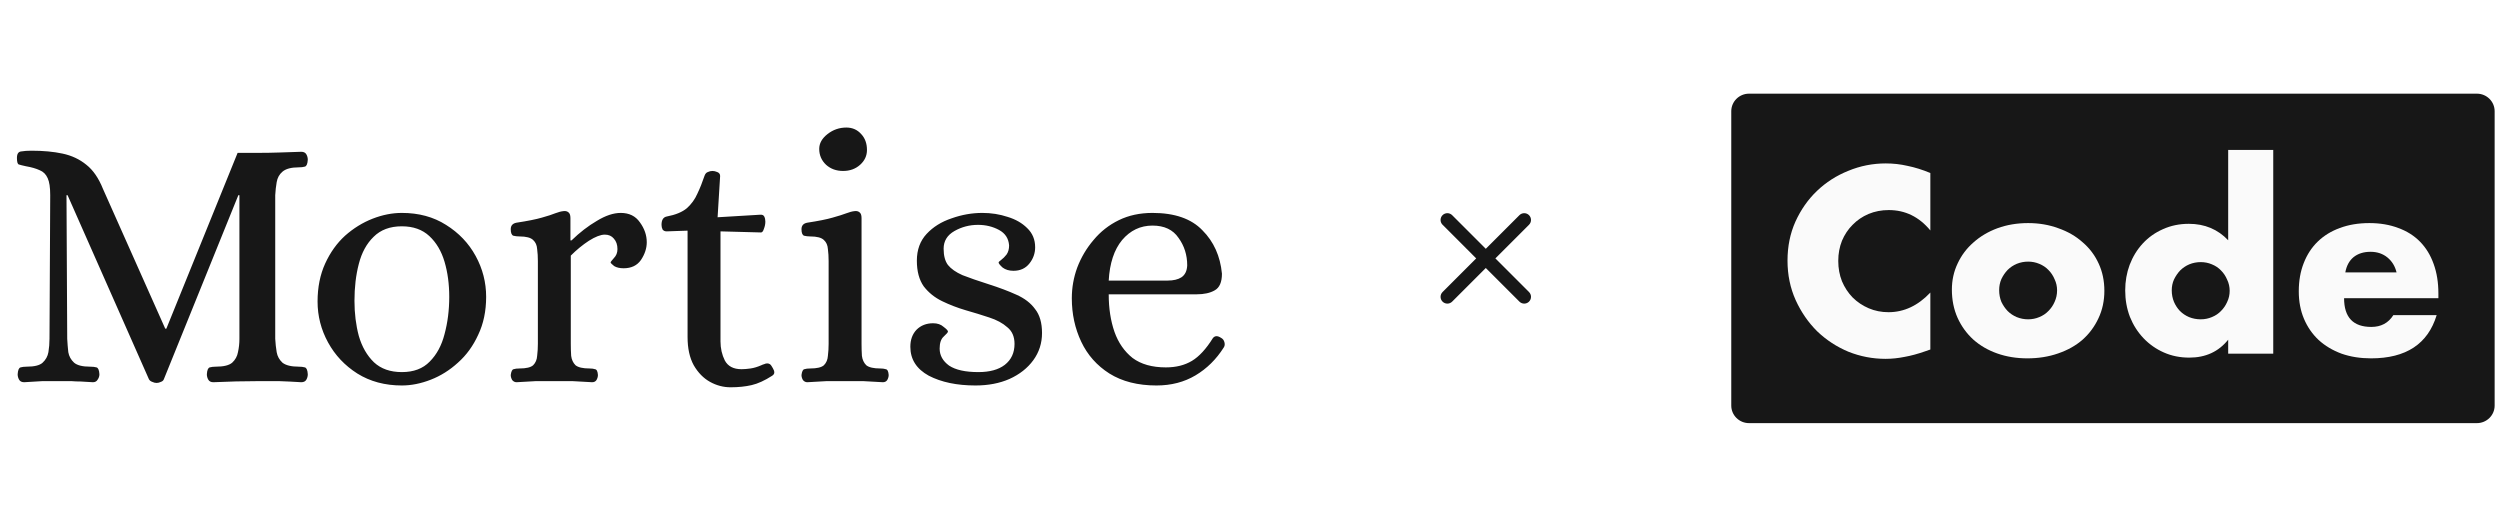
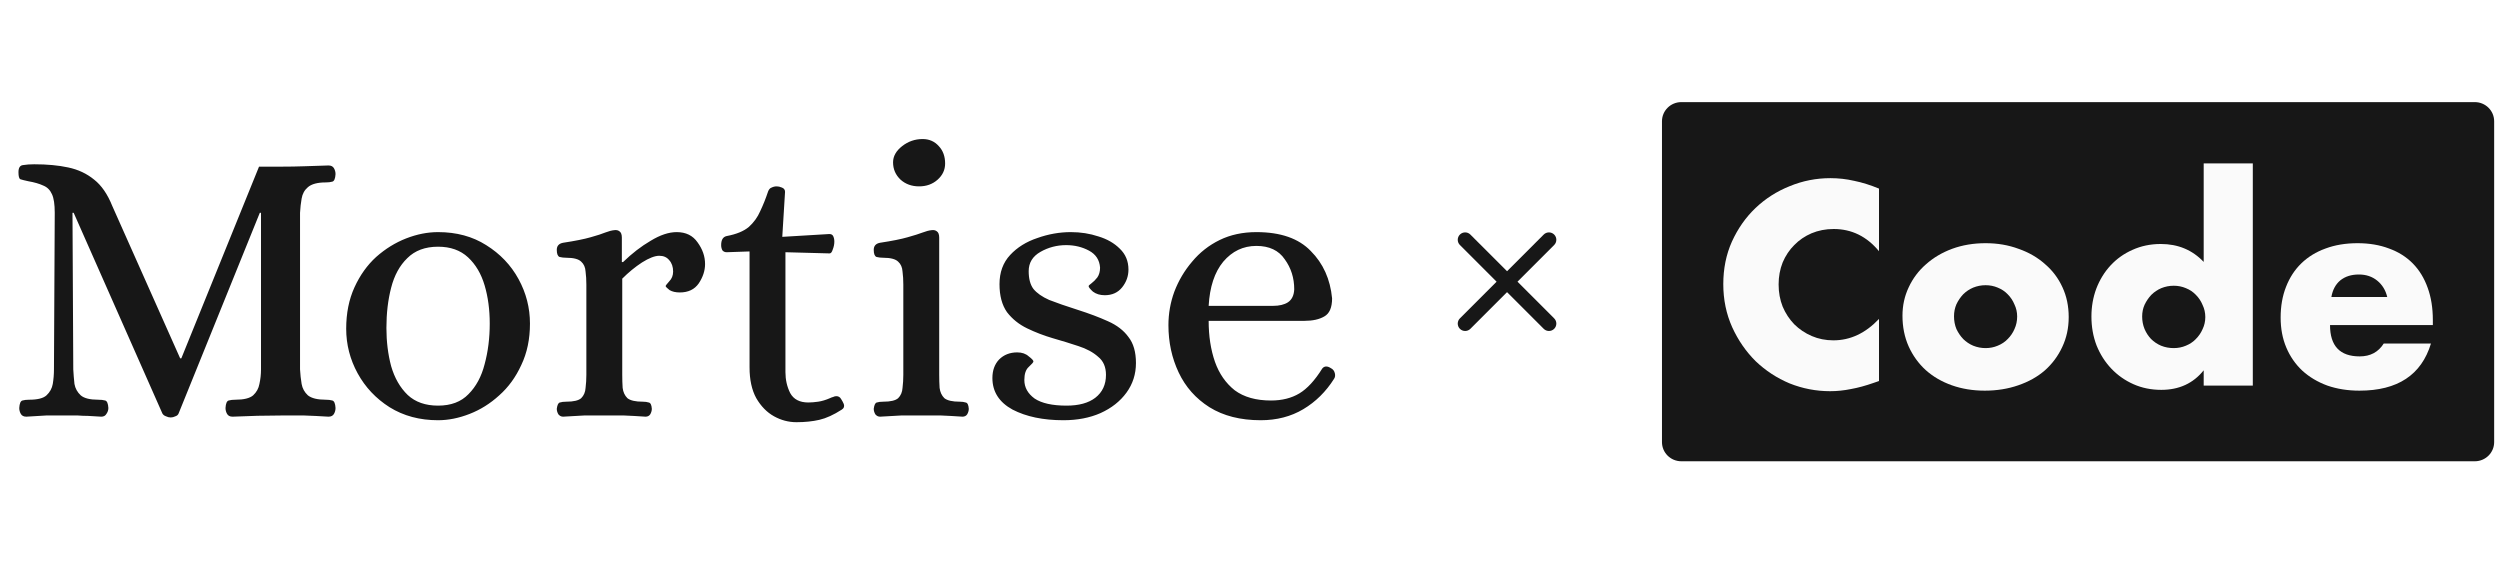
- <svg xmlns="http://www.w3.org/2000/svg" width="387" height="80" viewBox="0 0 387 80" fill="none">
+ <svg xmlns="http://www.w3.org/2000/svg" width="355" height="80" viewBox="0 0 355 80" fill="none">
  <path d="M24.238 59.28C24.014 59.28 23.79 59.224 23.566 59.112C23.341 59.037 23.174 58.907 23.061 58.72L10.461 30.216H10.293L10.405 52.448C10.443 53.157 10.499 53.848 10.573 54.52C10.685 55.155 10.984 55.696 11.47 56.144C11.955 56.555 12.776 56.76 13.934 56.76C14.344 56.76 14.68 56.797 14.941 56.872C15.203 56.947 15.352 57.301 15.389 57.936C15.389 58.235 15.296 58.515 15.11 58.776C14.96 59.037 14.717 59.168 14.382 59.168C13.598 59.131 12.963 59.093 12.477 59.056C11.992 59.056 11.525 59.037 11.078 59C10.63 59 10.032 59 9.286 59C8.166 59 7.251 59 6.542 59C5.87 59.037 4.936 59.093 3.742 59.168C3.368 59.168 3.107 59.037 2.958 58.776C2.808 58.515 2.734 58.235 2.734 57.936C2.771 57.301 2.92 56.947 3.182 56.872C3.443 56.797 3.76 56.76 4.134 56.76C5.328 56.76 6.15 56.555 6.598 56.144C7.083 55.696 7.382 55.155 7.494 54.52C7.606 53.848 7.662 53.157 7.662 52.448L7.774 30.216C7.774 29.021 7.643 28.144 7.382 27.584C7.12 26.987 6.71 26.576 6.15 26.352C5.59 26.091 4.88 25.885 4.022 25.736C3.499 25.624 3.126 25.531 2.902 25.456C2.715 25.381 2.622 25.045 2.622 24.448C2.622 23.813 2.846 23.477 3.294 23.44C3.742 23.365 4.264 23.328 4.862 23.328C6.691 23.328 8.296 23.477 9.678 23.776C11.096 24.075 12.328 24.653 13.373 25.512C14.419 26.333 15.277 27.584 15.95 29.264L25.581 50.88H25.75L36.782 23.664H39.974C41.093 23.664 42.176 23.645 43.221 23.608C44.304 23.571 45.443 23.533 46.638 23.496C47.011 23.496 47.272 23.627 47.422 23.888C47.571 24.149 47.645 24.429 47.645 24.728C47.608 25.363 47.459 25.717 47.197 25.792C46.936 25.867 46.619 25.904 46.245 25.904C45.088 25.904 44.248 26.128 43.725 26.576C43.24 26.987 42.941 27.528 42.83 28.2C42.718 28.835 42.643 29.507 42.605 30.216V52.448C42.643 53.157 42.718 53.848 42.83 54.52C42.941 55.155 43.24 55.696 43.725 56.144C44.248 56.555 45.088 56.76 46.245 56.76C46.619 56.76 46.936 56.797 47.197 56.872C47.459 56.947 47.608 57.301 47.645 57.936C47.645 58.235 47.571 58.515 47.422 58.776C47.272 59.037 47.011 59.168 46.638 59.168C45.443 59.093 44.304 59.037 43.221 59C42.139 59 41.038 59 39.917 59C37.752 59 35.456 59.056 33.029 59.168C32.656 59.168 32.395 59.037 32.245 58.776C32.096 58.515 32.022 58.235 32.022 57.936C32.059 57.301 32.208 56.947 32.469 56.872C32.731 56.797 33.048 56.76 33.422 56.76C34.616 56.76 35.456 56.555 35.941 56.144C36.427 55.696 36.725 55.155 36.837 54.52C36.987 53.848 37.062 53.157 37.062 52.448V30.216H36.894L25.358 58.72C25.283 58.907 25.134 59.037 24.91 59.112C24.686 59.224 24.462 59.28 24.238 59.28ZM62.207 59.672C59.594 59.672 57.298 59.056 55.319 57.824C53.378 56.592 51.866 54.987 50.783 53.008C49.701 51.029 49.159 48.92 49.159 46.68C49.159 44.477 49.551 42.517 50.335 40.8C51.119 39.083 52.146 37.645 53.415 36.488C54.722 35.331 56.141 34.453 57.671 33.856C59.202 33.259 60.714 32.96 62.207 32.96C64.821 32.96 67.098 33.576 69.039 34.808C71.018 36.04 72.549 37.645 73.631 39.624C74.714 41.603 75.255 43.712 75.255 45.952C75.255 48.155 74.845 50.115 74.023 51.832C73.239 53.549 72.194 54.987 70.887 56.144C69.618 57.301 68.218 58.179 66.687 58.776C65.157 59.373 63.663 59.672 62.207 59.672ZM62.207 57.6C64.037 57.6 65.474 57.059 66.519 55.976C67.602 54.893 68.367 53.475 68.815 51.72C69.301 49.928 69.543 48.005 69.543 45.952C69.543 43.973 69.301 42.163 68.815 40.52C68.33 38.877 67.546 37.552 66.463 36.544C65.381 35.536 63.962 35.032 62.207 35.032C60.378 35.032 58.922 35.573 57.839 36.656C56.757 37.701 55.991 39.101 55.543 40.856C55.095 42.573 54.871 44.477 54.871 46.568C54.871 48.509 55.095 50.32 55.543 52C56.029 53.68 56.813 55.043 57.895 56.088C58.978 57.096 60.415 57.6 62.207 57.6ZM79.959 59.168C79.698 59.168 79.474 59.056 79.287 58.832C79.138 58.571 79.063 58.309 79.063 58.048C79.138 57.488 79.287 57.189 79.511 57.152C79.735 57.077 80.034 57.04 80.407 57.04C81.452 57.04 82.162 56.872 82.535 56.536C82.908 56.163 83.114 55.677 83.151 55.08C83.225 54.483 83.263 53.867 83.263 53.232V40.408C83.263 39.736 83.225 39.12 83.151 38.56C83.114 37.963 82.908 37.496 82.535 37.16C82.162 36.787 81.452 36.6 80.407 36.6C80.071 36.6 79.754 36.563 79.455 36.488C79.194 36.376 79.063 36.04 79.063 35.48C79.063 34.92 79.362 34.584 79.959 34.472C81.676 34.211 82.983 33.949 83.879 33.688C84.812 33.427 85.503 33.203 85.951 33.016C86.436 32.829 86.865 32.717 87.239 32.68C87.537 32.643 87.78 32.699 87.967 32.848C88.191 32.997 88.303 33.296 88.303 33.744V37.216H88.471C89.74 35.984 91.047 34.976 92.391 34.192C93.735 33.371 94.967 32.96 96.087 32.96C97.394 32.96 98.383 33.445 99.055 34.416C99.764 35.387 100.119 36.413 100.119 37.496C100.119 38.429 99.82 39.344 99.223 40.24C98.626 41.099 97.73 41.528 96.535 41.528C95.938 41.528 95.452 41.416 95.079 41.192C94.743 40.931 94.556 40.744 94.519 40.632C94.519 40.557 94.687 40.333 95.023 39.96C95.396 39.587 95.583 39.12 95.583 38.56C95.583 37.888 95.396 37.347 95.023 36.936C94.687 36.525 94.22 36.32 93.623 36.32C92.988 36.32 92.167 36.637 91.159 37.272C90.188 37.907 89.255 38.672 88.359 39.568V53.232C88.359 53.867 88.377 54.483 88.415 55.08C88.49 55.677 88.713 56.163 89.087 56.536C89.498 56.872 90.225 57.04 91.271 57.04C91.607 57.04 91.887 57.077 92.111 57.152C92.372 57.189 92.522 57.488 92.559 58.048C92.559 58.309 92.484 58.571 92.335 58.832C92.186 59.056 91.962 59.168 91.663 59.168C90.58 59.093 89.572 59.037 88.639 59C87.743 59 86.791 59 85.783 59C84.775 59 83.823 59 82.927 59C82.031 59.037 81.041 59.093 79.959 59.168ZM113.1 59.952C111.98 59.952 110.916 59.672 109.908 59.112C108.9 58.552 108.06 57.693 107.388 56.536C106.753 55.379 106.436 53.923 106.436 52.168V35.704L103.188 35.816C102.927 35.816 102.721 35.723 102.572 35.536C102.46 35.312 102.404 35.069 102.404 34.808C102.404 34.061 102.665 33.632 103.188 33.52C104.569 33.259 105.615 32.829 106.324 32.232C107.033 31.597 107.575 30.851 107.948 29.992C108.359 29.133 108.732 28.2 109.068 27.192C109.18 26.893 109.348 26.707 109.572 26.632C109.796 26.52 110.039 26.464 110.3 26.464C110.524 26.464 110.767 26.52 111.028 26.632C111.327 26.744 111.476 26.949 111.476 27.248L111.084 33.632L117.636 33.24C117.972 33.203 118.196 33.296 118.308 33.52C118.42 33.744 118.476 34.005 118.476 34.304C118.476 34.677 118.401 35.051 118.252 35.424C118.14 35.797 117.991 35.984 117.804 35.984L111.532 35.816V52.84C111.532 53.923 111.756 54.912 112.204 55.808C112.689 56.704 113.548 57.152 114.78 57.152C115.191 57.152 115.657 57.115 116.18 57.04C116.703 56.965 117.263 56.797 117.86 56.536C118.009 56.461 118.159 56.405 118.308 56.368C118.457 56.293 118.607 56.256 118.756 56.256C119.055 56.256 119.279 56.387 119.428 56.648C119.577 56.872 119.708 57.115 119.82 57.376C119.932 57.712 119.839 57.973 119.54 58.16C118.383 58.907 117.319 59.392 116.348 59.616C115.377 59.84 114.295 59.952 113.1 59.952ZM124.967 59.168C124.705 59.168 124.481 59.056 124.295 58.832C124.145 58.571 124.071 58.309 124.071 58.048C124.145 57.488 124.295 57.189 124.519 57.152C124.743 57.077 125.041 57.04 125.415 57.04C126.46 57.04 127.169 56.872 127.543 56.536C127.916 56.163 128.121 55.677 128.159 55.08C128.233 54.483 128.271 53.867 128.271 53.232V40.408C128.271 39.736 128.233 39.12 128.159 38.56C128.121 37.963 127.916 37.496 127.543 37.16C127.169 36.787 126.46 36.6 125.415 36.6C125.079 36.6 124.761 36.563 124.463 36.488C124.201 36.376 124.071 36.04 124.071 35.48C124.071 34.92 124.369 34.584 124.967 34.472C126.684 34.211 127.991 33.949 128.887 33.688C129.82 33.427 130.529 33.203 131.015 33.016C131.5 32.829 131.929 32.717 132.303 32.68C132.601 32.643 132.844 32.699 133.031 32.848C133.255 32.997 133.367 33.296 133.367 33.744V53.232C133.367 53.867 133.385 54.483 133.423 55.08C133.497 55.677 133.721 56.163 134.095 56.536C134.505 56.872 135.233 57.04 136.279 57.04C136.615 57.04 136.895 57.077 137.119 57.152C137.38 57.189 137.529 57.488 137.567 58.048C137.567 58.309 137.492 58.571 137.343 58.832C137.193 59.056 136.969 59.168 136.671 59.168C135.588 59.093 134.58 59.037 133.647 59C132.751 59 131.799 59 130.791 59C129.783 59 128.831 59 127.935 59C127.039 59.037 126.049 59.093 124.967 59.168ZM130.511 26.464C129.465 26.464 128.588 26.147 127.879 25.512C127.169 24.84 126.815 24.019 126.815 23.048C126.815 22.189 127.244 21.424 128.103 20.752C128.961 20.08 129.932 19.744 131.015 19.744C131.948 19.744 132.713 20.08 133.311 20.752C133.908 21.387 134.207 22.208 134.207 23.216C134.207 24.112 133.852 24.877 133.143 25.512C132.433 26.147 131.556 26.464 130.511 26.464ZM151.001 59.672C148.126 59.672 145.718 59.168 143.777 58.16C141.873 57.115 140.921 55.621 140.921 53.68C140.921 52.597 141.238 51.72 141.873 51.048C142.545 50.376 143.404 50.04 144.449 50.04C145.121 50.04 145.662 50.227 146.073 50.6C146.521 50.936 146.745 51.179 146.745 51.328C146.745 51.44 146.521 51.701 146.073 52.112C145.662 52.485 145.457 53.101 145.457 53.96C145.457 55.005 145.942 55.883 146.913 56.592C147.921 57.264 149.433 57.6 151.449 57.6C153.204 57.6 154.566 57.227 155.537 56.48C156.545 55.696 157.049 54.613 157.049 53.232C157.049 52.112 156.676 51.253 155.929 50.656C155.22 50.021 154.286 49.517 153.129 49.144C152.009 48.771 150.796 48.397 149.489 48.024C148.22 47.651 147.006 47.184 145.849 46.624C144.692 46.064 143.74 45.299 142.993 44.328C142.284 43.32 141.929 41.995 141.929 40.352C141.929 38.672 142.433 37.291 143.441 36.208C144.449 35.125 145.737 34.323 147.305 33.8C148.873 33.24 150.46 32.96 152.065 32.96C153.446 32.96 154.753 33.165 155.985 33.576C157.217 33.949 158.225 34.528 159.009 35.312C159.83 36.096 160.241 37.085 160.241 38.28C160.241 39.213 159.942 40.053 159.345 40.8C158.748 41.547 157.926 41.92 156.881 41.92C156.209 41.92 155.649 41.752 155.201 41.416C154.79 41.043 154.585 40.781 154.585 40.632C154.585 40.557 154.716 40.427 154.977 40.24C155.276 40.016 155.556 39.736 155.817 39.4C156.078 39.027 156.209 38.56 156.209 38C156.134 36.917 155.612 36.115 154.641 35.592C153.67 35.069 152.588 34.808 151.393 34.808C150.086 34.808 148.873 35.125 147.753 35.76C146.633 36.395 146.073 37.309 146.073 38.504C146.073 39.587 146.297 40.427 146.745 41.024C147.23 41.621 147.977 42.144 148.985 42.592C150.03 43.003 151.374 43.469 153.017 43.992C154.66 44.515 156.097 45.056 157.329 45.616C158.598 46.176 159.569 46.923 160.241 47.856C160.95 48.752 161.305 49.984 161.305 51.552C161.305 53.12 160.857 54.52 159.961 55.752C159.065 56.984 157.833 57.955 156.265 58.664C154.734 59.336 152.98 59.672 151.001 59.672ZM179.021 59.672C176.146 59.672 173.72 59.056 171.741 57.824C169.8 56.592 168.344 54.949 167.373 52.896C166.402 50.843 165.917 48.603 165.917 46.176C165.917 44.533 166.197 42.947 166.757 41.416C167.354 39.848 168.194 38.429 169.277 37.16C170.36 35.853 171.666 34.827 173.197 34.08C174.728 33.333 176.464 32.96 178.405 32.96C181.84 32.96 184.416 33.856 186.133 35.648C187.888 37.403 188.896 39.643 189.157 42.368C189.157 43.675 188.784 44.533 188.037 44.944C187.328 45.355 186.394 45.56 185.237 45.56H171.629C171.629 47.725 171.928 49.667 172.525 51.384C173.122 53.064 174.056 54.408 175.325 55.416C176.632 56.387 178.349 56.872 180.477 56.872C182.045 56.872 183.389 56.536 184.509 55.864C185.629 55.192 186.712 54.016 187.757 52.336C188.056 51.963 188.466 51.944 188.989 52.28C189.288 52.429 189.474 52.672 189.549 53.008C189.624 53.307 189.586 53.568 189.437 53.792C188.28 55.621 186.824 57.059 185.069 58.104C183.314 59.149 181.298 59.672 179.021 59.672ZM171.629 43.432H180.757C181.653 43.432 182.362 43.264 182.885 42.928C183.445 42.555 183.744 41.939 183.781 41.08C183.781 39.475 183.333 38.056 182.437 36.824C181.578 35.555 180.234 34.92 178.405 34.92C176.538 34.92 174.97 35.667 173.701 37.16C172.469 38.653 171.778 40.744 171.629 43.432Z" fill="#171717" />
-   <path d="M224.792 33.307C224.382 32.898 223.718 32.898 223.308 33.307C222.897 33.718 222.897 34.382 223.308 34.792L228.515 40L223.308 45.208C222.897 45.618 222.897 46.282 223.308 46.693C223.718 47.102 224.382 47.102 224.792 46.693L230 41.485L235.208 46.693C235.618 47.102 236.282 47.102 236.692 46.693C237.103 46.282 237.103 45.618 236.692 45.208L231.485 40L236.692 34.792C237.103 34.382 237.103 33.718 236.692 33.307C236.282 32.898 235.618 32.898 235.208 33.307L230 38.515L224.792 33.307Z" fill="#171717" />
-   <path d="M268 17.22C268 15.718 269.23 14.5 270.748 14.5H383.423C384.94 14.5 386.171 15.718 386.171 17.22V62.78C386.171 64.282 384.94 65.5 383.423 65.5H270.748C269.23 65.5 268 64.282 268 62.78V17.22Z" fill="#171717" />
-   <path d="M298.818 35.673C297.081 33.57 294.935 32.518 292.38 32.518C291.256 32.518 290.209 32.721 289.238 33.126C288.293 33.532 287.475 34.089 286.785 34.799C286.096 35.483 285.546 36.306 285.138 37.269C284.754 38.232 284.563 39.27 284.563 40.385C284.563 41.525 284.754 42.577 285.138 43.539C285.546 44.502 286.096 45.338 286.785 46.048C287.501 46.757 288.331 47.315 289.276 47.72C290.221 48.125 291.243 48.328 292.342 48.328C294.743 48.328 296.902 47.315 298.818 45.288V54.105L298.051 54.371C296.902 54.776 295.829 55.067 294.832 55.245C293.836 55.447 292.853 55.549 291.882 55.549C289.889 55.549 287.973 55.181 286.134 54.447C284.32 53.687 282.711 52.635 281.306 51.292C279.926 49.924 278.815 48.315 277.972 46.466C277.129 44.591 276.707 42.551 276.707 40.347C276.707 38.143 277.116 36.129 277.934 34.304C278.777 32.455 279.888 30.872 281.267 29.554C282.672 28.211 284.295 27.172 286.134 26.438C287.973 25.678 289.902 25.298 291.92 25.298C293.07 25.298 294.194 25.424 295.292 25.678C296.416 25.906 297.591 26.273 298.818 26.78V35.673Z" fill="#FAFAFA" />
-   <path d="M309.47 44.908C309.47 45.566 309.585 46.175 309.815 46.732C310.071 47.264 310.39 47.733 310.773 48.138C311.182 48.543 311.654 48.86 312.191 49.088C312.753 49.316 313.341 49.43 313.954 49.43C314.567 49.43 315.142 49.316 315.678 49.088C316.24 48.86 316.713 48.543 317.096 48.138C317.505 47.733 317.824 47.264 318.054 46.732C318.309 46.175 318.437 45.579 318.437 44.946C318.437 44.338 318.309 43.767 318.054 43.236C317.824 42.678 317.505 42.197 317.096 41.791C316.713 41.386 316.24 41.069 315.678 40.841C315.142 40.613 314.567 40.499 313.954 40.499C313.341 40.499 312.753 40.613 312.191 40.841C311.654 41.069 311.182 41.386 310.773 41.791C310.39 42.197 310.071 42.665 309.815 43.197C309.585 43.73 309.47 44.3 309.47 44.908ZM302.151 44.832C302.151 43.388 302.445 42.045 303.033 40.803C303.62 39.536 304.438 38.447 305.485 37.535C306.532 36.597 307.771 35.863 309.202 35.331C310.658 34.799 312.242 34.533 313.954 34.533C315.64 34.533 317.198 34.799 318.629 35.331C320.085 35.837 321.337 36.559 322.384 37.497C323.457 38.409 324.287 39.511 324.875 40.803C325.462 42.07 325.756 43.476 325.756 45.022C325.756 46.567 325.45 47.986 324.836 49.278C324.249 50.545 323.431 51.647 322.384 52.584C321.337 53.497 320.072 54.206 318.59 54.713C317.134 55.219 315.55 55.473 313.839 55.473C312.153 55.473 310.594 55.219 309.164 54.713C307.733 54.206 306.494 53.484 305.447 52.547C304.425 51.609 303.62 50.494 303.033 49.202C302.445 47.885 302.151 46.428 302.151 44.832Z" fill="#FAFAFA" />
-   <path d="M336.187 44.946C336.187 45.579 336.302 46.175 336.531 46.732C336.761 47.264 337.068 47.733 337.451 48.138C337.86 48.543 338.332 48.86 338.869 49.088C339.431 49.316 340.031 49.43 340.67 49.43C341.283 49.43 341.858 49.316 342.394 49.088C342.956 48.86 343.429 48.543 343.812 48.138C344.221 47.733 344.54 47.264 344.77 46.732C345.026 46.2 345.153 45.63 345.153 45.022C345.153 44.414 345.026 43.843 344.77 43.312C344.54 42.754 344.221 42.273 343.812 41.867C343.429 41.462 342.956 41.145 342.394 40.917C341.858 40.689 341.283 40.575 340.67 40.575C340.057 40.575 339.469 40.689 338.907 40.917C338.371 41.145 337.898 41.462 337.489 41.867C337.106 42.273 336.787 42.741 336.531 43.273C336.302 43.78 336.187 44.338 336.187 44.946ZM344.923 23.207H351.898V54.751H344.923V52.584C343.442 54.434 341.436 55.359 338.907 55.359C337.477 55.359 336.161 55.093 334.96 54.561C333.76 54.029 332.712 53.294 331.818 52.356C330.924 51.419 330.221 50.317 329.711 49.05C329.225 47.783 328.982 46.415 328.982 44.946C328.982 43.552 329.212 42.235 329.672 40.993C330.158 39.726 330.835 38.624 331.703 37.687C332.572 36.749 333.606 36.015 334.807 35.483C336.033 34.925 337.374 34.647 338.831 34.647C341.283 34.647 343.314 35.495 344.923 37.193V23.207Z" fill="#FAFAFA" />
-   <path d="M370.987 42.171C370.757 41.209 370.285 40.436 369.57 39.853C368.854 39.27 367.986 38.979 366.964 38.979C365.891 38.979 365.009 39.258 364.32 39.815C363.656 40.373 363.234 41.158 363.055 42.171H370.987ZM362.864 46.162C362.864 49.126 364.269 50.608 367.079 50.608C368.586 50.608 369.723 50 370.489 48.784H377.195C375.841 53.243 372.456 55.473 367.04 55.473C365.38 55.473 363.86 55.232 362.48 54.751C361.101 54.244 359.913 53.535 358.917 52.623C357.946 51.71 357.192 50.621 356.656 49.354C356.119 48.087 355.851 46.669 355.851 45.098C355.851 43.476 356.107 42.019 356.617 40.727C357.128 39.41 357.856 38.295 358.802 37.383C359.747 36.471 360.884 35.774 362.212 35.293C363.566 34.786 365.086 34.533 366.772 34.533C368.433 34.533 369.927 34.786 371.256 35.293C372.584 35.774 373.708 36.483 374.628 37.421C375.547 38.358 376.25 39.511 376.735 40.879C377.221 42.222 377.463 43.742 377.463 45.44V46.162H362.864Z" fill="#FAFAFA" />
+   <path d="M208.792 33.307C208.382 32.898 207.718 32.898 207.308 33.307C206.897 33.718 206.897 34.382 207.308 34.792L212.515 40L207.308 45.208C206.897 45.618 206.897 46.282 207.308 46.693C207.718 47.102 208.382 47.102 208.792 46.693L214 41.485L219.208 46.693C219.618 47.102 220.282 47.102 220.692 46.693C221.103 46.282 221.103 45.618 220.692 45.208L215.485 40L220.692 34.792C221.103 34.382 221.103 33.718 220.692 33.307C220.282 32.898 219.618 32.898 219.208 33.307L214 38.515L208.792 33.307Z" fill="#171717" />
+   <path d="M236 17.22C236 15.718 237.23 14.5 238.748 14.5H351.423C352.94 14.5 354.171 15.718 354.171 17.22V62.78C354.171 64.282 352.94 65.5 351.423 65.5H238.748C237.23 65.5 236 64.282 236 62.78V17.22Z" fill="#171717" />
+   <path d="M266.818 35.673C265.081 33.57 262.935 32.518 260.38 32.518C259.256 32.518 258.209 32.721 257.238 33.126C256.293 33.532 255.475 34.089 254.785 34.799C254.096 35.483 253.546 36.306 253.138 37.269C252.755 38.232 252.563 39.27 252.563 40.385C252.563 41.525 252.755 42.577 253.138 43.539C253.546 44.502 254.096 45.338 254.785 46.048C255.501 46.757 256.331 47.315 257.276 47.72C258.221 48.125 259.243 48.328 260.342 48.328C262.743 48.328 264.902 47.315 266.818 45.288V54.105L266.051 54.371C264.902 54.776 263.829 55.067 262.833 55.245C261.836 55.447 260.853 55.549 259.882 55.549C257.889 55.549 255.973 55.181 254.134 54.447C252.32 53.687 250.711 52.635 249.306 51.292C247.926 49.924 246.815 48.315 245.972 46.466C245.129 44.591 244.707 42.551 244.707 40.347C244.707 38.143 245.116 36.129 245.934 34.304C246.777 32.455 247.888 30.872 249.267 29.554C250.672 28.211 252.295 27.172 254.134 26.438C255.973 25.678 257.902 25.298 259.92 25.298C261.07 25.298 262.194 25.424 263.292 25.678C264.416 25.906 265.592 26.273 266.818 26.78V35.673Z" fill="#FAFAFA" />
+   <path d="M277.47 44.908C277.47 45.566 277.585 46.175 277.815 46.732C278.071 47.264 278.39 47.733 278.773 48.138C279.182 48.543 279.655 48.86 280.191 49.088C280.753 49.316 281.341 49.43 281.954 49.43C282.567 49.43 283.142 49.316 283.678 49.088C284.24 48.86 284.713 48.543 285.096 48.138C285.505 47.733 285.824 47.264 286.054 46.732C286.309 46.175 286.437 45.579 286.437 44.946C286.437 44.338 286.309 43.767 286.054 43.236C285.824 42.678 285.505 42.197 285.096 41.791C284.713 41.386 284.24 41.069 283.678 40.841C283.142 40.613 282.567 40.499 281.954 40.499C281.341 40.499 280.753 40.613 280.191 40.841C279.655 41.069 279.182 41.386 278.773 41.791C278.39 42.197 278.071 42.665 277.815 43.197C277.585 43.73 277.47 44.3 277.47 44.908ZM270.151 44.832C270.151 43.388 270.445 42.045 271.033 40.803C271.62 39.536 272.438 38.447 273.485 37.535C274.533 36.597 275.772 35.863 277.202 35.331C278.658 34.799 280.242 34.533 281.954 34.533C283.64 34.533 285.198 34.799 286.629 35.331C288.085 35.837 289.337 36.559 290.384 37.497C291.457 38.409 292.287 39.511 292.875 40.803C293.462 42.07 293.756 43.476 293.756 45.022C293.756 46.567 293.45 47.986 292.837 49.278C292.249 50.545 291.432 51.647 290.384 52.584C289.337 53.497 288.072 54.206 286.59 54.713C285.134 55.219 283.55 55.473 281.839 55.473C280.153 55.473 278.594 55.219 277.164 54.713C275.733 54.206 274.494 53.484 273.447 52.547C272.425 51.609 271.62 50.494 271.033 49.202C270.445 47.885 270.151 46.428 270.151 44.832Z" fill="#FAFAFA" />
+   <path d="M304.187 44.946C304.187 45.579 304.302 46.175 304.532 46.732C304.761 47.264 305.068 47.733 305.451 48.138C305.86 48.543 306.333 48.86 306.869 49.088C307.431 49.316 308.031 49.43 308.67 49.43C309.283 49.43 309.858 49.316 310.394 49.088C310.956 48.86 311.429 48.543 311.812 48.138C312.221 47.733 312.54 47.264 312.77 46.732C313.026 46.2 313.153 45.63 313.153 45.022C313.153 44.414 313.026 43.843 312.77 43.312C312.54 42.754 312.221 42.273 311.812 41.867C311.429 41.462 310.956 41.145 310.394 40.917C309.858 40.689 309.283 40.575 308.67 40.575C308.057 40.575 307.469 40.689 306.907 40.917C306.371 41.145 305.898 41.462 305.49 41.867C305.106 42.273 304.787 42.741 304.532 43.273C304.302 43.78 304.187 44.338 304.187 44.946ZM312.924 23.207H319.898V54.751H312.924V52.584C311.442 54.434 309.436 55.359 306.907 55.359C305.477 55.359 304.161 55.093 302.96 54.561C301.76 54.029 300.712 53.294 299.818 52.356C298.924 51.419 298.222 50.317 297.711 49.05C297.225 47.783 296.983 46.415 296.983 44.946C296.983 43.552 297.212 42.235 297.672 40.993C298.158 39.726 298.835 38.624 299.703 37.687C300.572 36.749 301.606 36.015 302.807 35.483C304.033 34.925 305.375 34.647 306.831 34.647C309.283 34.647 311.314 35.495 312.924 37.193V23.207Z" fill="#FAFAFA" />
+   <path d="M338.987 42.171C338.758 41.209 338.285 40.436 337.57 39.853C336.854 39.27 335.986 38.979 334.964 38.979C333.891 38.979 333.01 39.258 332.32 39.815C331.656 40.373 331.234 41.158 331.055 42.171H338.987ZM330.864 46.162C330.864 49.126 332.269 50.608 335.079 50.608C336.586 50.608 337.723 50 338.489 48.784H345.195C343.841 53.243 340.456 55.473 335.041 55.473C333.38 55.473 331.86 55.232 330.481 54.751C329.101 54.244 327.913 53.535 326.917 52.623C325.946 51.71 325.192 50.621 324.656 49.354C324.119 48.087 323.851 46.669 323.851 45.098C323.851 43.476 324.107 42.019 324.618 40.727C325.129 39.41 325.857 38.295 326.802 37.383C327.747 36.471 328.884 35.774 330.212 35.293C331.566 34.786 333.086 34.533 334.772 34.533C336.433 34.533 337.927 34.786 339.256 35.293C340.584 35.774 341.708 36.483 342.628 37.421C343.548 38.358 344.25 39.511 344.735 40.879C345.221 42.222 345.464 43.742 345.464 45.44V46.162H330.864Z" fill="#FAFAFA" />
</svg>
